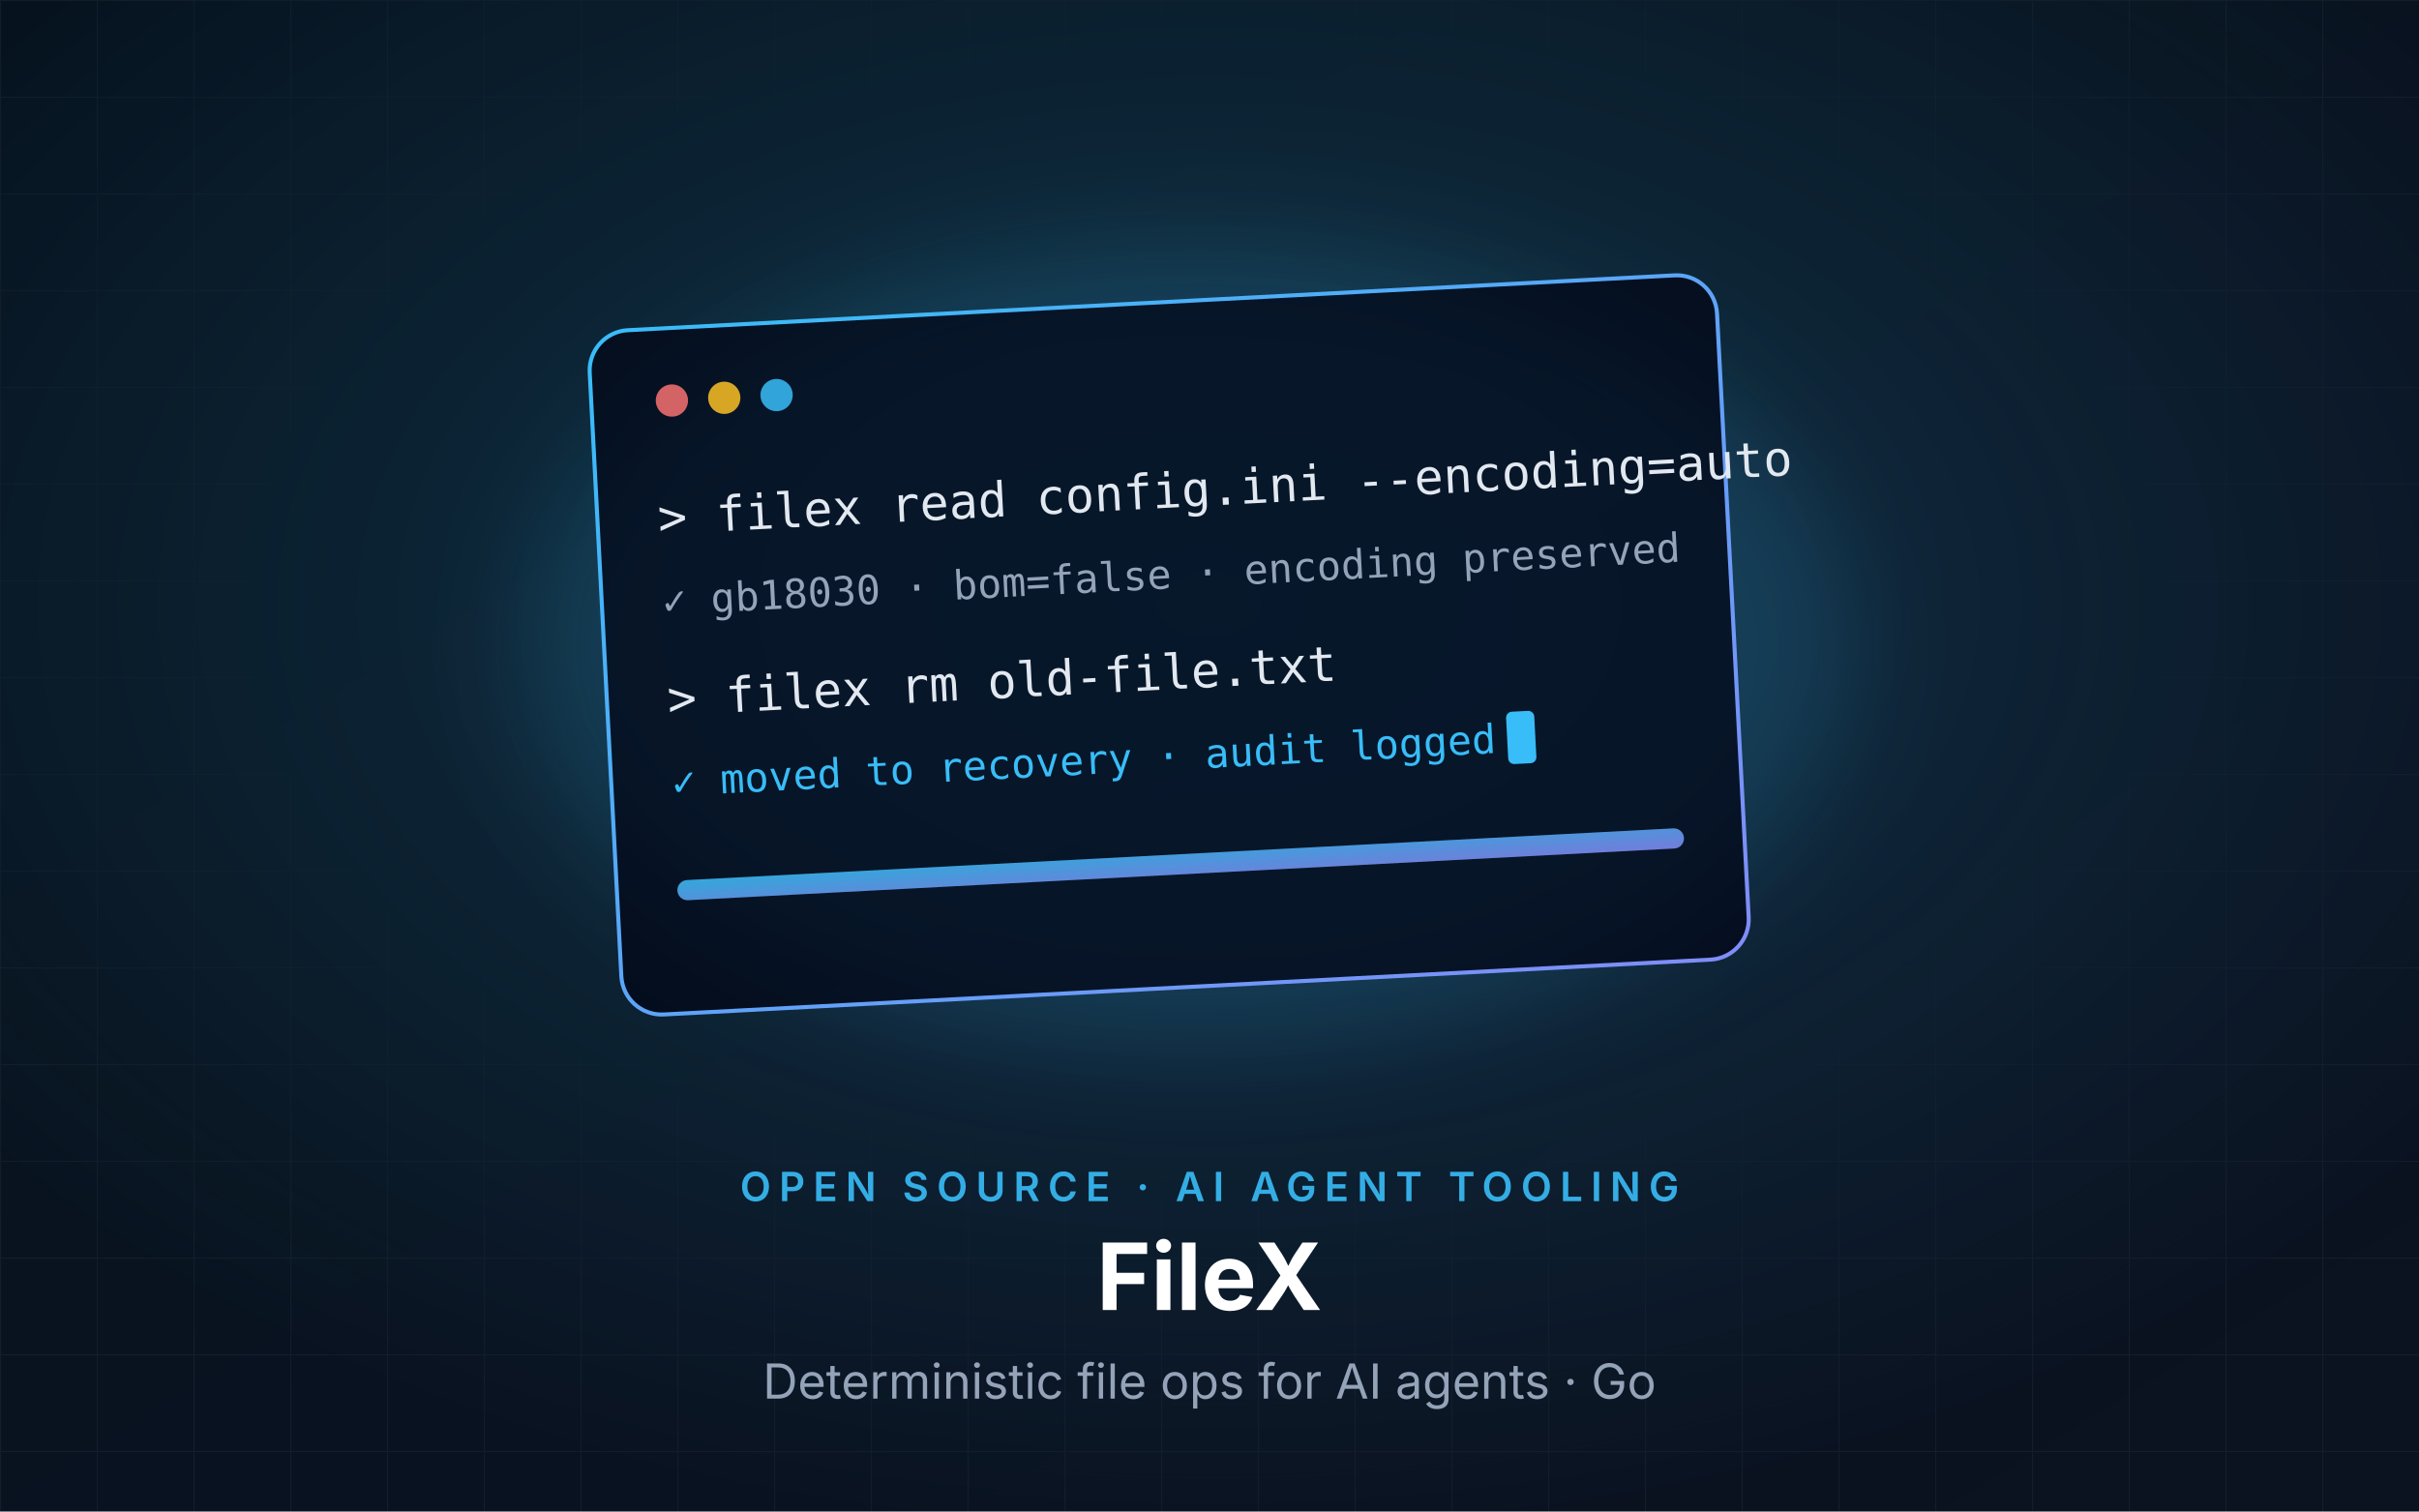
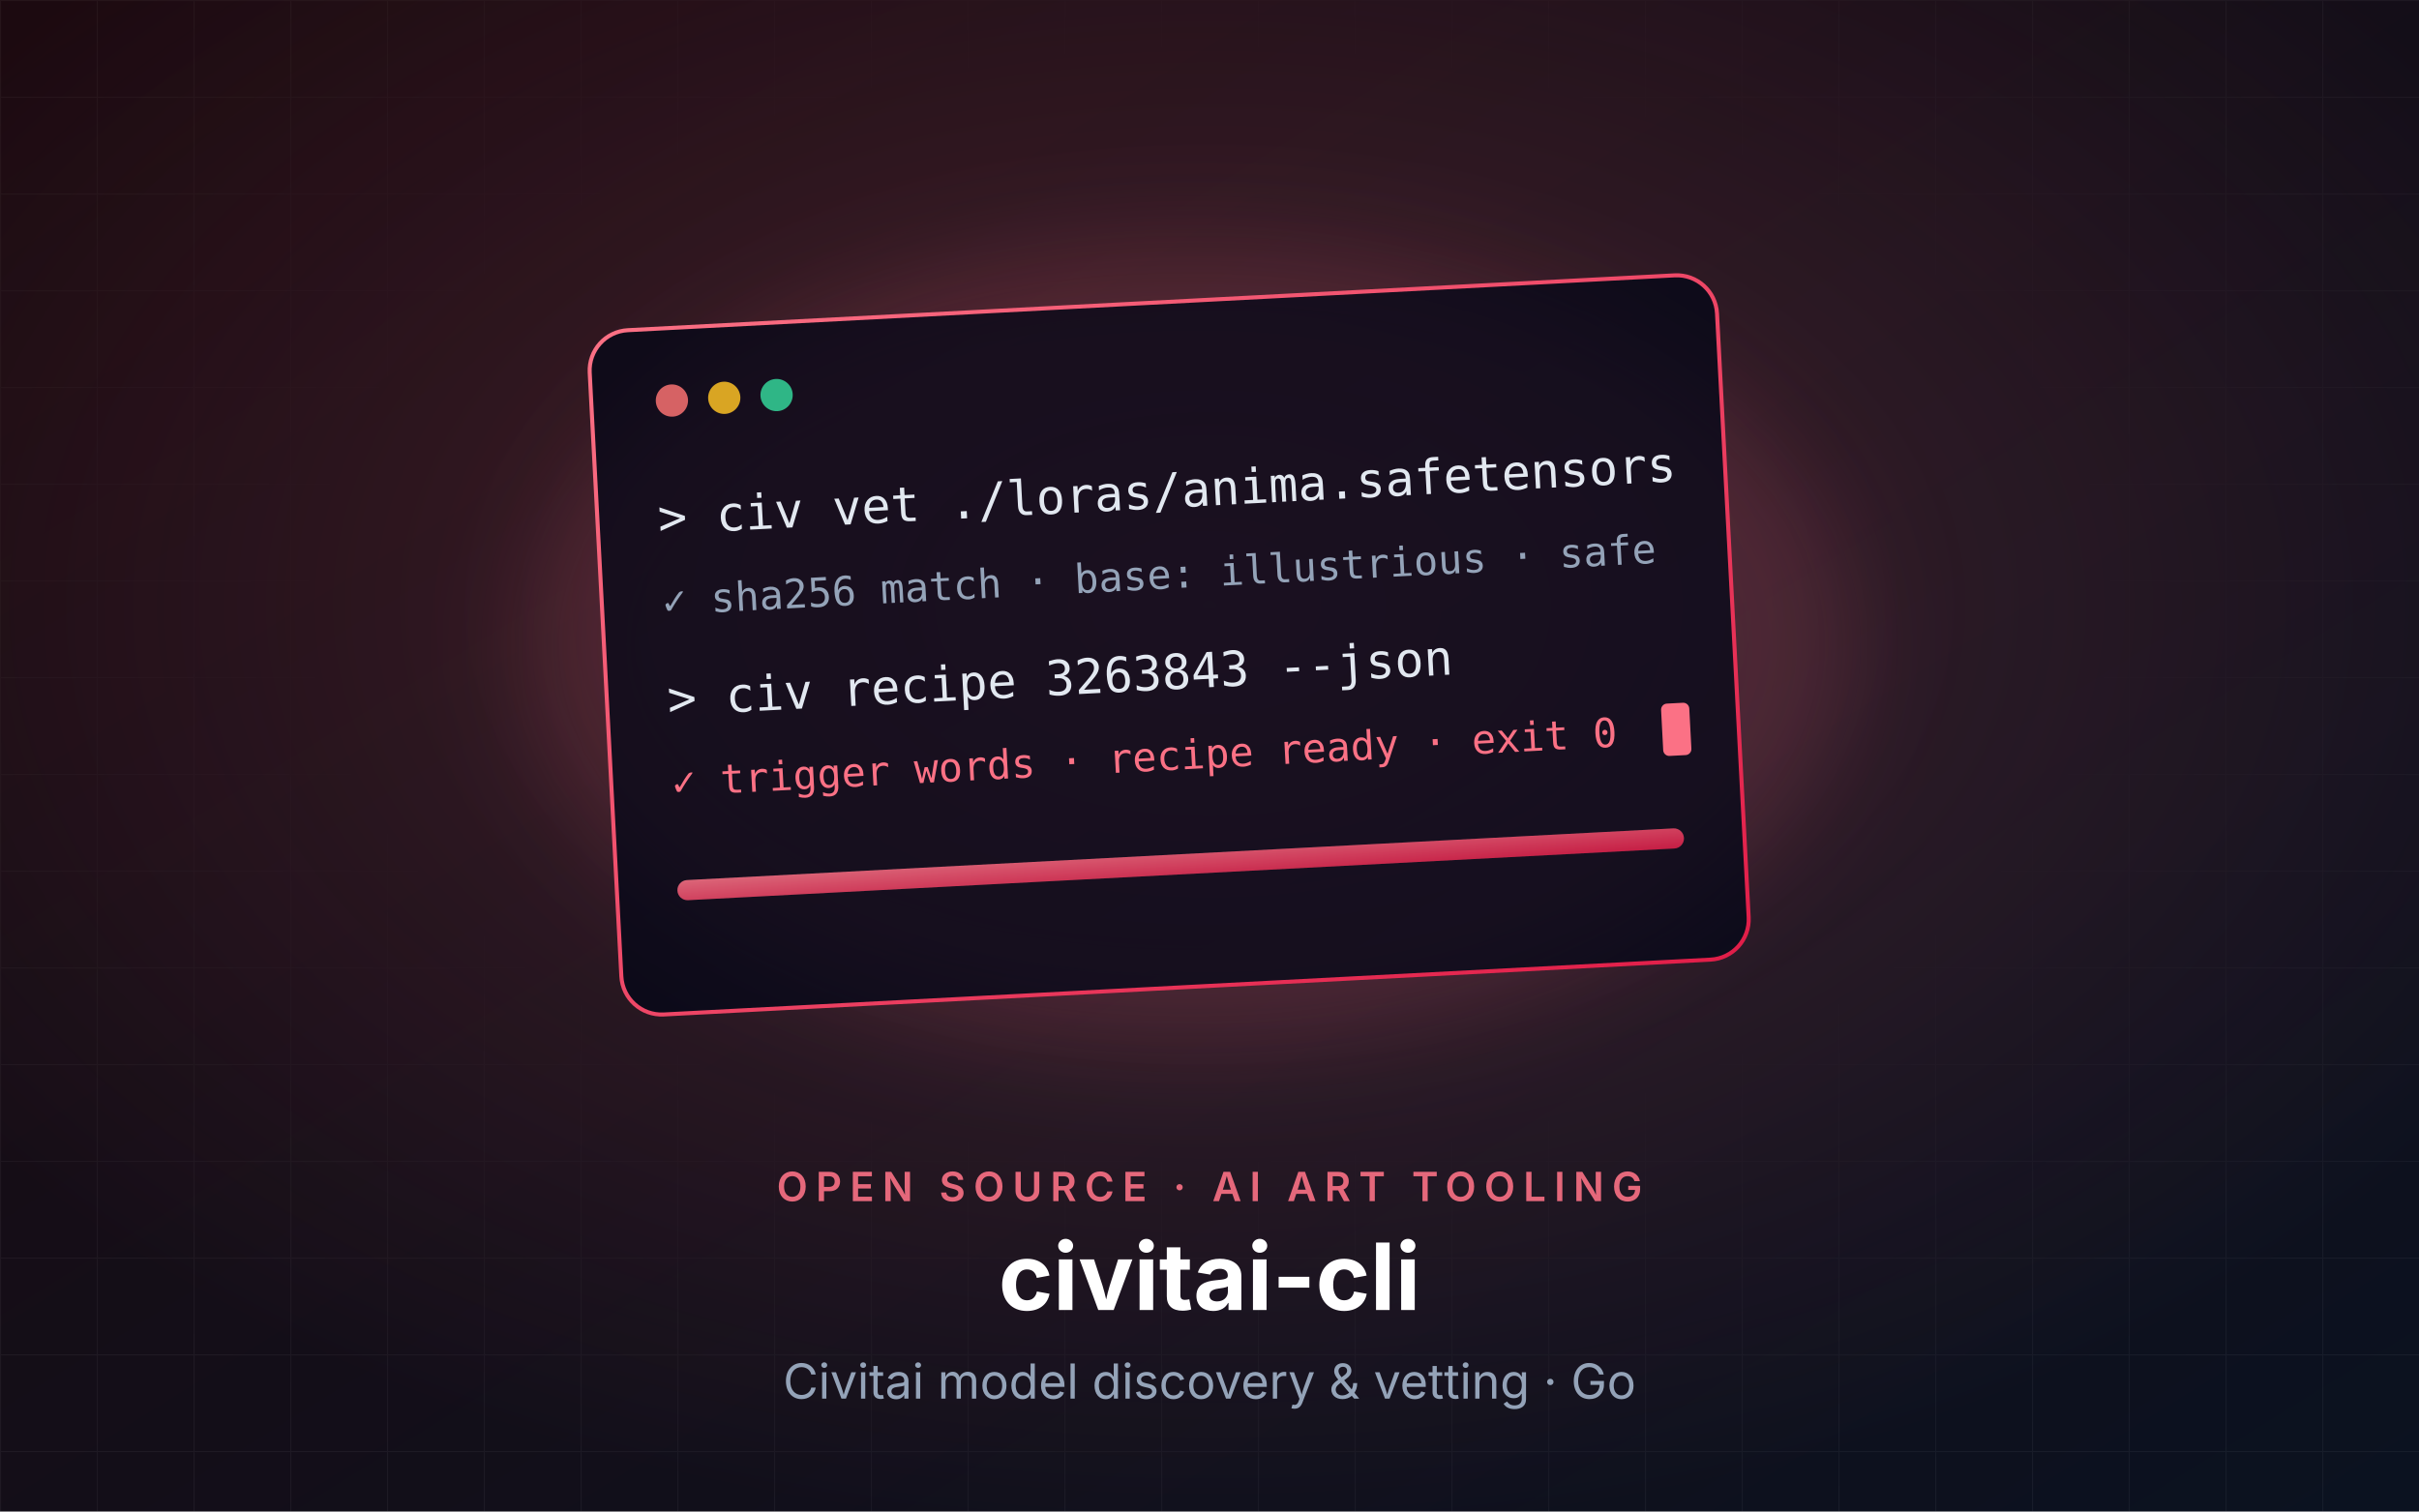
- <svg xmlns="http://www.w3.org/2000/svg" viewBox="0 0 1200 750" role="img" aria-label="FileX project preview">
+ <svg xmlns="http://www.w3.org/2000/svg" viewBox="0 0 1200 750" role="img" aria-label="civitai-cli project preview">
  <defs>
    <linearGradient id="bg" x1="0" y1="0" x2="1" y2="1">
-       <stop offset="0%" stop-color="#06131f" />
+       <stop offset="0%" stop-color="#1c0a10" />
      <stop offset="100%" stop-color="#0b1220" />
    </linearGradient>
    <radialGradient id="halo" cx="0.5" cy="0.4" r="0.62">
-       <stop offset="0%" stop-color="#38bdf8" stop-opacity="0.2" />
-       <stop offset="100%" stop-color="#38bdf8" stop-opacity="0" />
+       <stop offset="0%" stop-color="#fb7185" stop-opacity="0.2" />
+       <stop offset="100%" stop-color="#fb7185" stop-opacity="0" />
    </radialGradient>
    <radialGradient id="fade" cx="0.5" cy="0.4" r="0.65">
      <stop offset="55%" stop-color="#ffffff" stop-opacity="0" />
      <stop offset="100%" stop-color="#ffffff" stop-opacity="1" />
    </radialGradient>
    <mask id="gridFade">
      <rect width="1200" height="750" fill="url(#fade)" />
    </mask>
    <pattern id="grid" width="48" height="48" patternUnits="userSpaceOnUse">
      <path d="M48 0H0V48" fill="none" stroke="#ffffff" stroke-opacity="0.05" />
    </pattern>
    <linearGradient id="accent" x1="0" y1="0" x2="1" y2="1">
-       <stop offset="0%" stop-color="#38bdf8" />
-       <stop offset="100%" stop-color="#818cf8" />
+       <stop offset="0%" stop-color="#fb7185" />
+       <stop offset="100%" stop-color="#e11d48" />
    </linearGradient>
    <filter id="soft" x="-60%" y="-60%" width="220%" height="220%">
      <feGaussianBlur stdDeviation="24" />
    </filter>
  </defs>
  <rect width="1200" height="750" fill="url(#bg)" />
  <rect width="1200" height="750" fill="url(#halo)" />
  <rect width="1200" height="750" fill="url(#grid)" mask="url(#gridFade)" />
-   <ellipse cx="590" cy="320" rx="330" ry="200" fill="#38bdf8" opacity="0.14" filter="url(#soft)" />
+   <ellipse cx="590" cy="320" rx="330" ry="200" fill="#fb7185" opacity="0.14" filter="url(#soft)" />
  <g transform="rotate(-3 580 320)">
    <rect x="300" y="150" width="560" height="340" rx="20" fill="#020617" fill-opacity="0.72" stroke="url(#accent)" stroke-width="2" />
    <circle cx="340" cy="186" r="8" fill="#f87171" opacity="0.85" />
    <circle cx="366" cy="186" r="8" fill="#fbbf24" opacity="0.85" />
-     <circle cx="392" cy="186" r="8" fill="#38bdf8" opacity="0.85" />
-     <text x="330" y="252" font-family="'JetBrains Mono', Consolas, monospace" font-size="24" fill="#e2e8f0">&gt; filex read config.ini --encoding=auto</text>
-     <text x="330" y="292" font-family="'JetBrains Mono', Consolas, monospace" font-size="20" fill="#94a3b8">✓ gb18030 · bom=false · encoding preserved</text>
-     <text x="330" y="342" font-family="'JetBrains Mono', Consolas, monospace" font-size="24" fill="#e2e8f0">&gt; filex rm old-file.txt</text>
-     <text x="330" y="382" font-family="'JetBrains Mono', Consolas, monospace" font-size="20" fill="#38bdf8">✓ moved to recovery · audit logged</text>
-     <rect class="cursor" x="745" y="362" width="14" height="26" rx="3" fill="#38bdf8" />
+     <circle cx="392" cy="186" r="8" fill="#34d399" opacity="0.85" />
+     <text x="330" y="252" font-family="'JetBrains Mono', Consolas, monospace" font-size="24" fill="#e2e8f0">&gt; civ vet ./loras/anima.safetensors</text>
+     <text x="330" y="292" font-family="'JetBrains Mono', Consolas, monospace" font-size="20" fill="#94a3b8">✓ sha256 match · base: illustrious · safe</text>
+     <text x="330" y="342" font-family="'JetBrains Mono', Consolas, monospace" font-size="24" fill="#e2e8f0">&gt; civ recipe 3263843 --json</text>
+     <text x="330" y="382" font-family="'JetBrains Mono', Consolas, monospace" font-size="20" fill="#fb7185">✓ trigger words · recipe ready · exit 0</text>
+     <rect class="cursor" x="822" y="362" width="14" height="26" rx="3" fill="#fb7185" />
    <rect x="330" y="424" width="500" height="10" rx="5" fill="#ffffff" fill-opacity="0.08" />
    <rect class="bar" x="330" y="424" width="500" height="10" rx="5" fill="url(#accent)" opacity="0.85" />
  </g>
-   <text x="600" y="596" text-anchor="middle" font-family="Inter, 'PingFang SC', 'Microsoft YaHei', sans-serif" font-size="20" font-weight="600" letter-spacing="4" fill="#38bdf8" opacity="0.9">OPEN SOURCE · AI AGENT TOOLING</text>
-   <text x="600" y="650" text-anchor="middle" font-family="Inter, 'PingFang SC', 'Microsoft YaHei', sans-serif" font-size="46" font-weight="700" fill="#ffffff">FileX</text>
-   <text x="600" y="694" text-anchor="middle" font-family="Inter, 'PingFang SC', 'Microsoft YaHei', sans-serif" font-size="24" fill="#94a3b8">Deterministic file ops for AI agents · Go</text>
+   <text x="600" y="596" text-anchor="middle" font-family="Inter, 'PingFang SC', 'Microsoft YaHei', sans-serif" font-size="20" font-weight="600" letter-spacing="4" fill="#fb7185" opacity="0.9">OPEN SOURCE · AI ART TOOLING</text>
+   <text x="600" y="650" text-anchor="middle" font-family="Inter, 'PingFang SC', 'Microsoft YaHei', sans-serif" font-size="46" font-weight="700" fill="#ffffff">civitai-cli</text>
+   <text x="600" y="694" text-anchor="middle" font-family="Inter, 'PingFang SC', 'Microsoft YaHei', sans-serif" font-size="24" fill="#94a3b8">Civitai model discovery &amp; vetting · Go</text>
  <style>
    .bar {
      transform-box: fill-box;
      transform-origin: left center;
      animation: barfill 5.2s ease-in-out infinite;
    }
    @keyframes barfill {
      0% { transform: scaleX(0.05); opacity: 0.85; }
      55% { transform: scaleX(1); }
      78% { transform: scaleX(1); opacity: 0.85; }
      88% { opacity: 0; }
      100% { transform: scaleX(0.05); opacity: 0; }
    }
    .cursor { animation: blink 1.2s step-end infinite; }
    @keyframes blink {
      0%, 55% { opacity: 0.9; }
      56%, 100% { opacity: 0; }
    }
  </style>
</svg>
